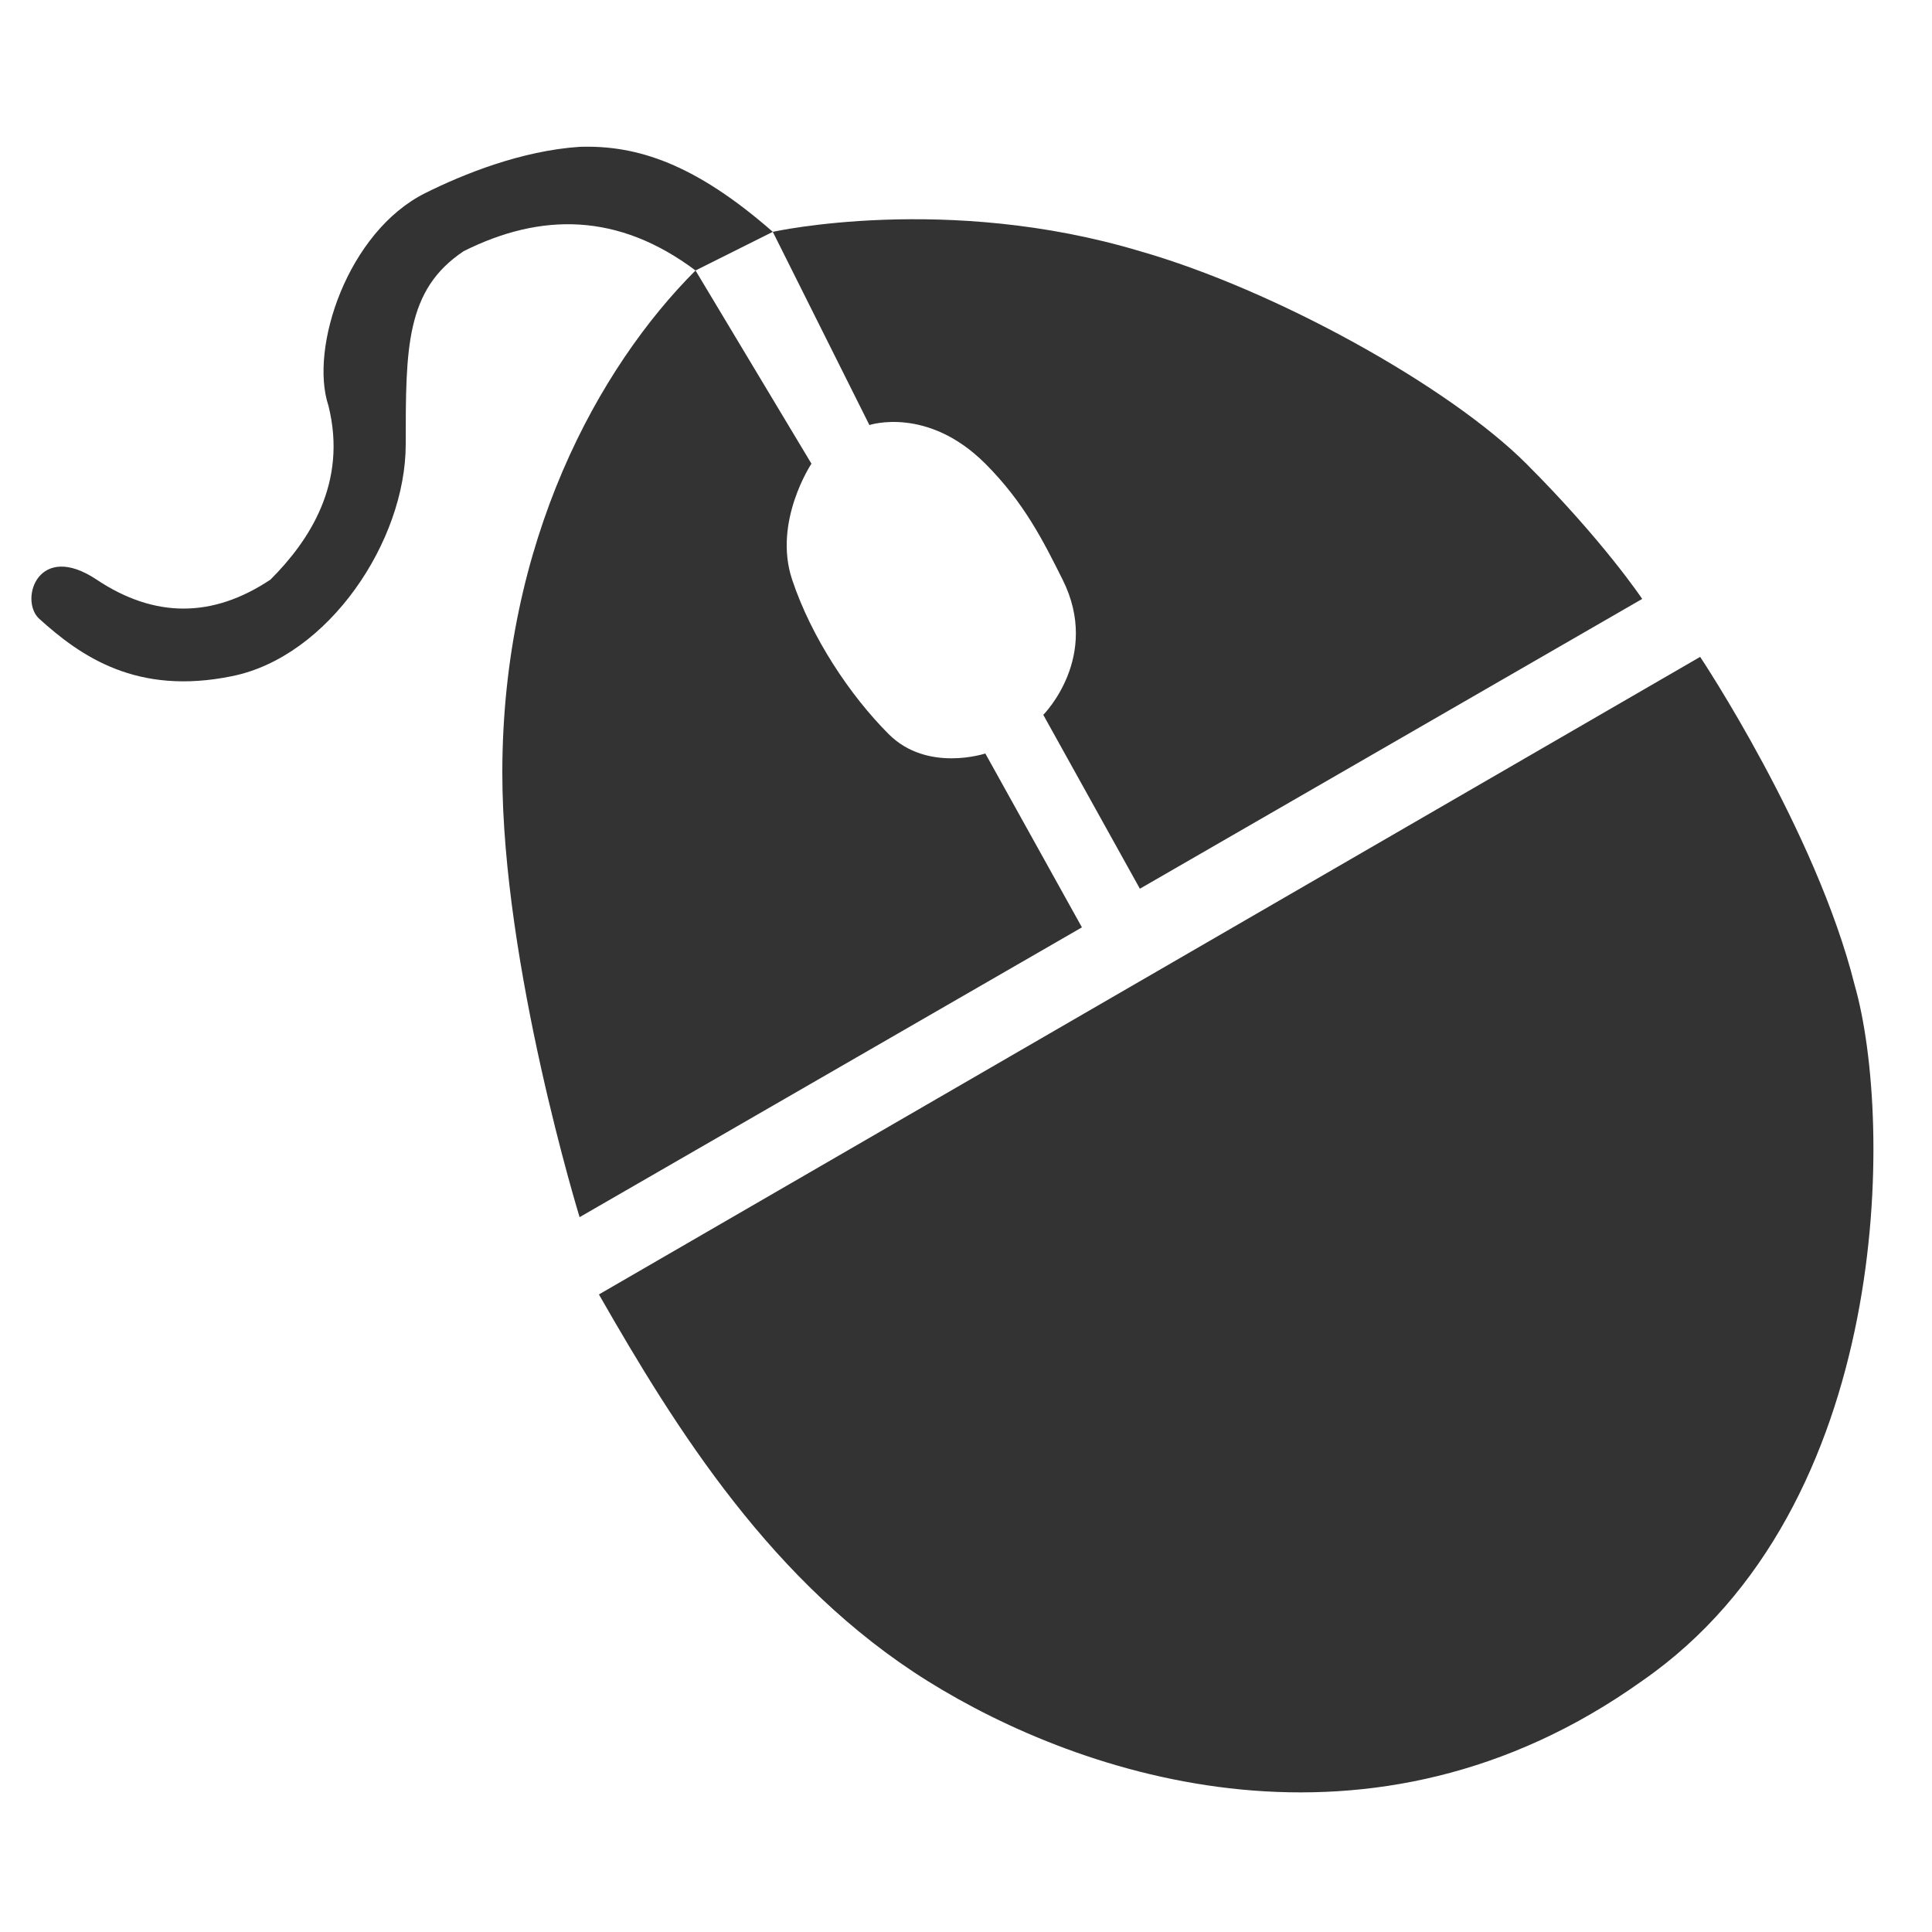
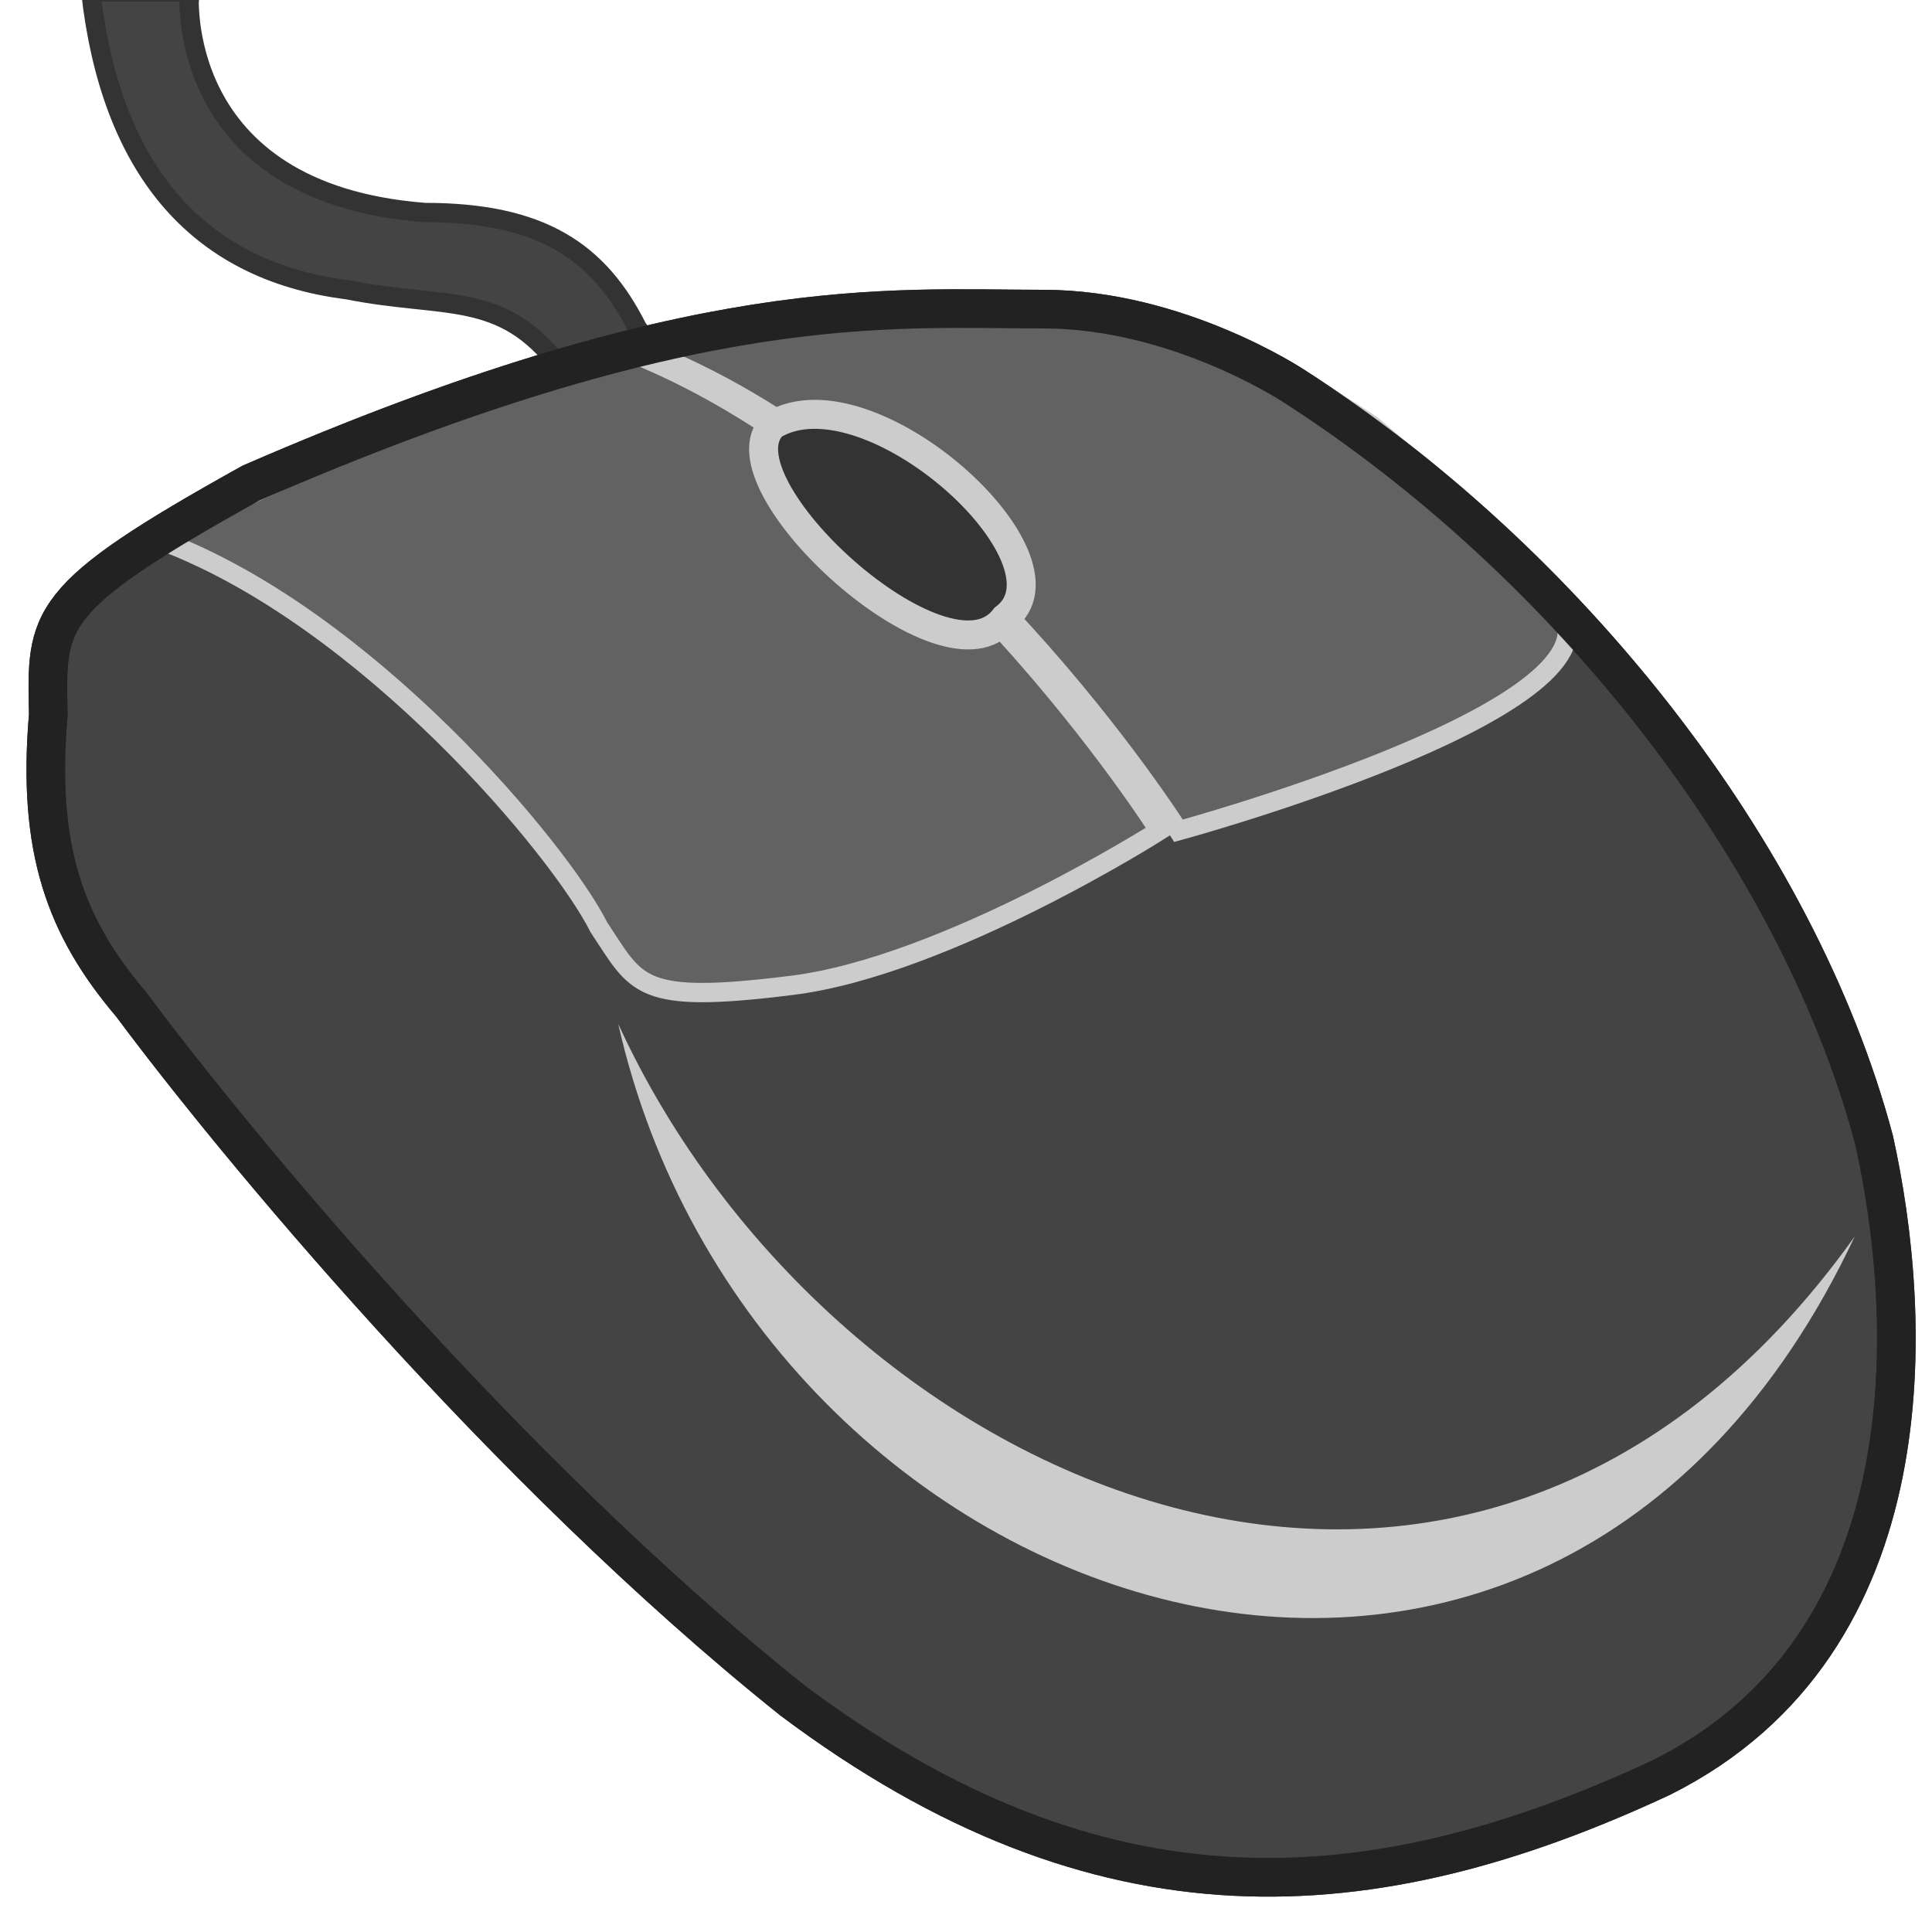
<svg height="100" width="100">
-   <path d="M 30 7.6 C 27 7.8 24 9 22 10 C 18 12 16 18 17 21 C 18 25 16 28 14 30 C 11 32 8 32 5 30 C 2 28 1 31 2 32 C 4.2 34 7.1 36 12 35 C 17 34 21 28 21 23 C 21 18 21 15 24 13 C 28 11 32 11 36 14 L 40 12 C 36 8.5 33 7.5 30 7.6 z M 40 12 L 45 22 C 45 22 48 21 51 24 C 53 26 54 28 55 30 C 57 34 54 37 54 37 L 59 46 L 85 31 C 85 31 83 28 79 24 C 75 20 66 15 59 13 C 49 10 40 12 40 12 z M 36 14 C 31 19 26 28 26 40 C 26 50 30 63 30 63 L 56 48 L 51 39 C 51 39 48 40 46 38 C 44 36 42 33 41 30 C 40 27 42 24 42 24 L 36 14 z M 88 34 L 31 67 C 35 74 40 82 48 87 C 56 92 71 97 85 87 C 98 78 98 58 96 51 C 94 43 88 34 88 34 z " style="fill:#333333;fill-opacity:1;stroke:none" />
+   <path style="fill:#444;stroke:#333" d="M 29,19 C 26,15 23,16 18,15 10,14 5.7,8.5 4.7,-0.42 l 5.1,-0 C 9.8,-0.43 8.9,10 22,11 c 6,0 9,2 11,6 1,1 -4,2 -4,2 z" />
+   <path style="fill:#444;stroke:#333;stroke-width:2" d="m 67,20 c 14,9 26,24 30,39 2,9 3,26 -11,33 C 71,99 57,100 41,88 26,76 12,59 6.8,52 3.4,48 1.9,44 2.5,37 2.4,32 2.2,31 13,25 36,15 46,16 54,16 c 7,0 13,4 13,4 z" />
+   <path style="fill:#626262;stroke:#ccc" d="m 81,32 c 2,5 -20,11 -20,11 0,0 -12,-19 -28,-25 0,0 12,-2 19,-2 5,0 10,0 19,6 6,5 10,10 10,10 z M 8.4,28 C 19,32 29,44 31,48 c 2,3 2,4 10,3 8,-1 19,-8 19,-8 C 60,43 48,24 32,18 27,20 15,24 8.4,28 z" />
+   <path style="fill:#333;stroke:#ccc;stroke-width:1.5" d="M 40,22 C 37,25 49,36 52,32 56,29 45,19 40,22 z" />
+   <path style="fill:none;stroke:#222;stroke-width:2" d="m 67,20 c 14,9 26,24 30,39 2,9 3,26 -11,33 C 71,99 57,100 41,88 26,76 12,59 6.8,52 3.4,48 1.9,44 2.5,37 2.4,32 2.2,31 13,25 36,15 46,16 54,16 c 7,0 13,4 13,4 z" />
+   <path style="fill:#ccc" d="M 32,53 C 43,77 76,92 96,64 80,98 39,84 32,53 z" />
</svg>
